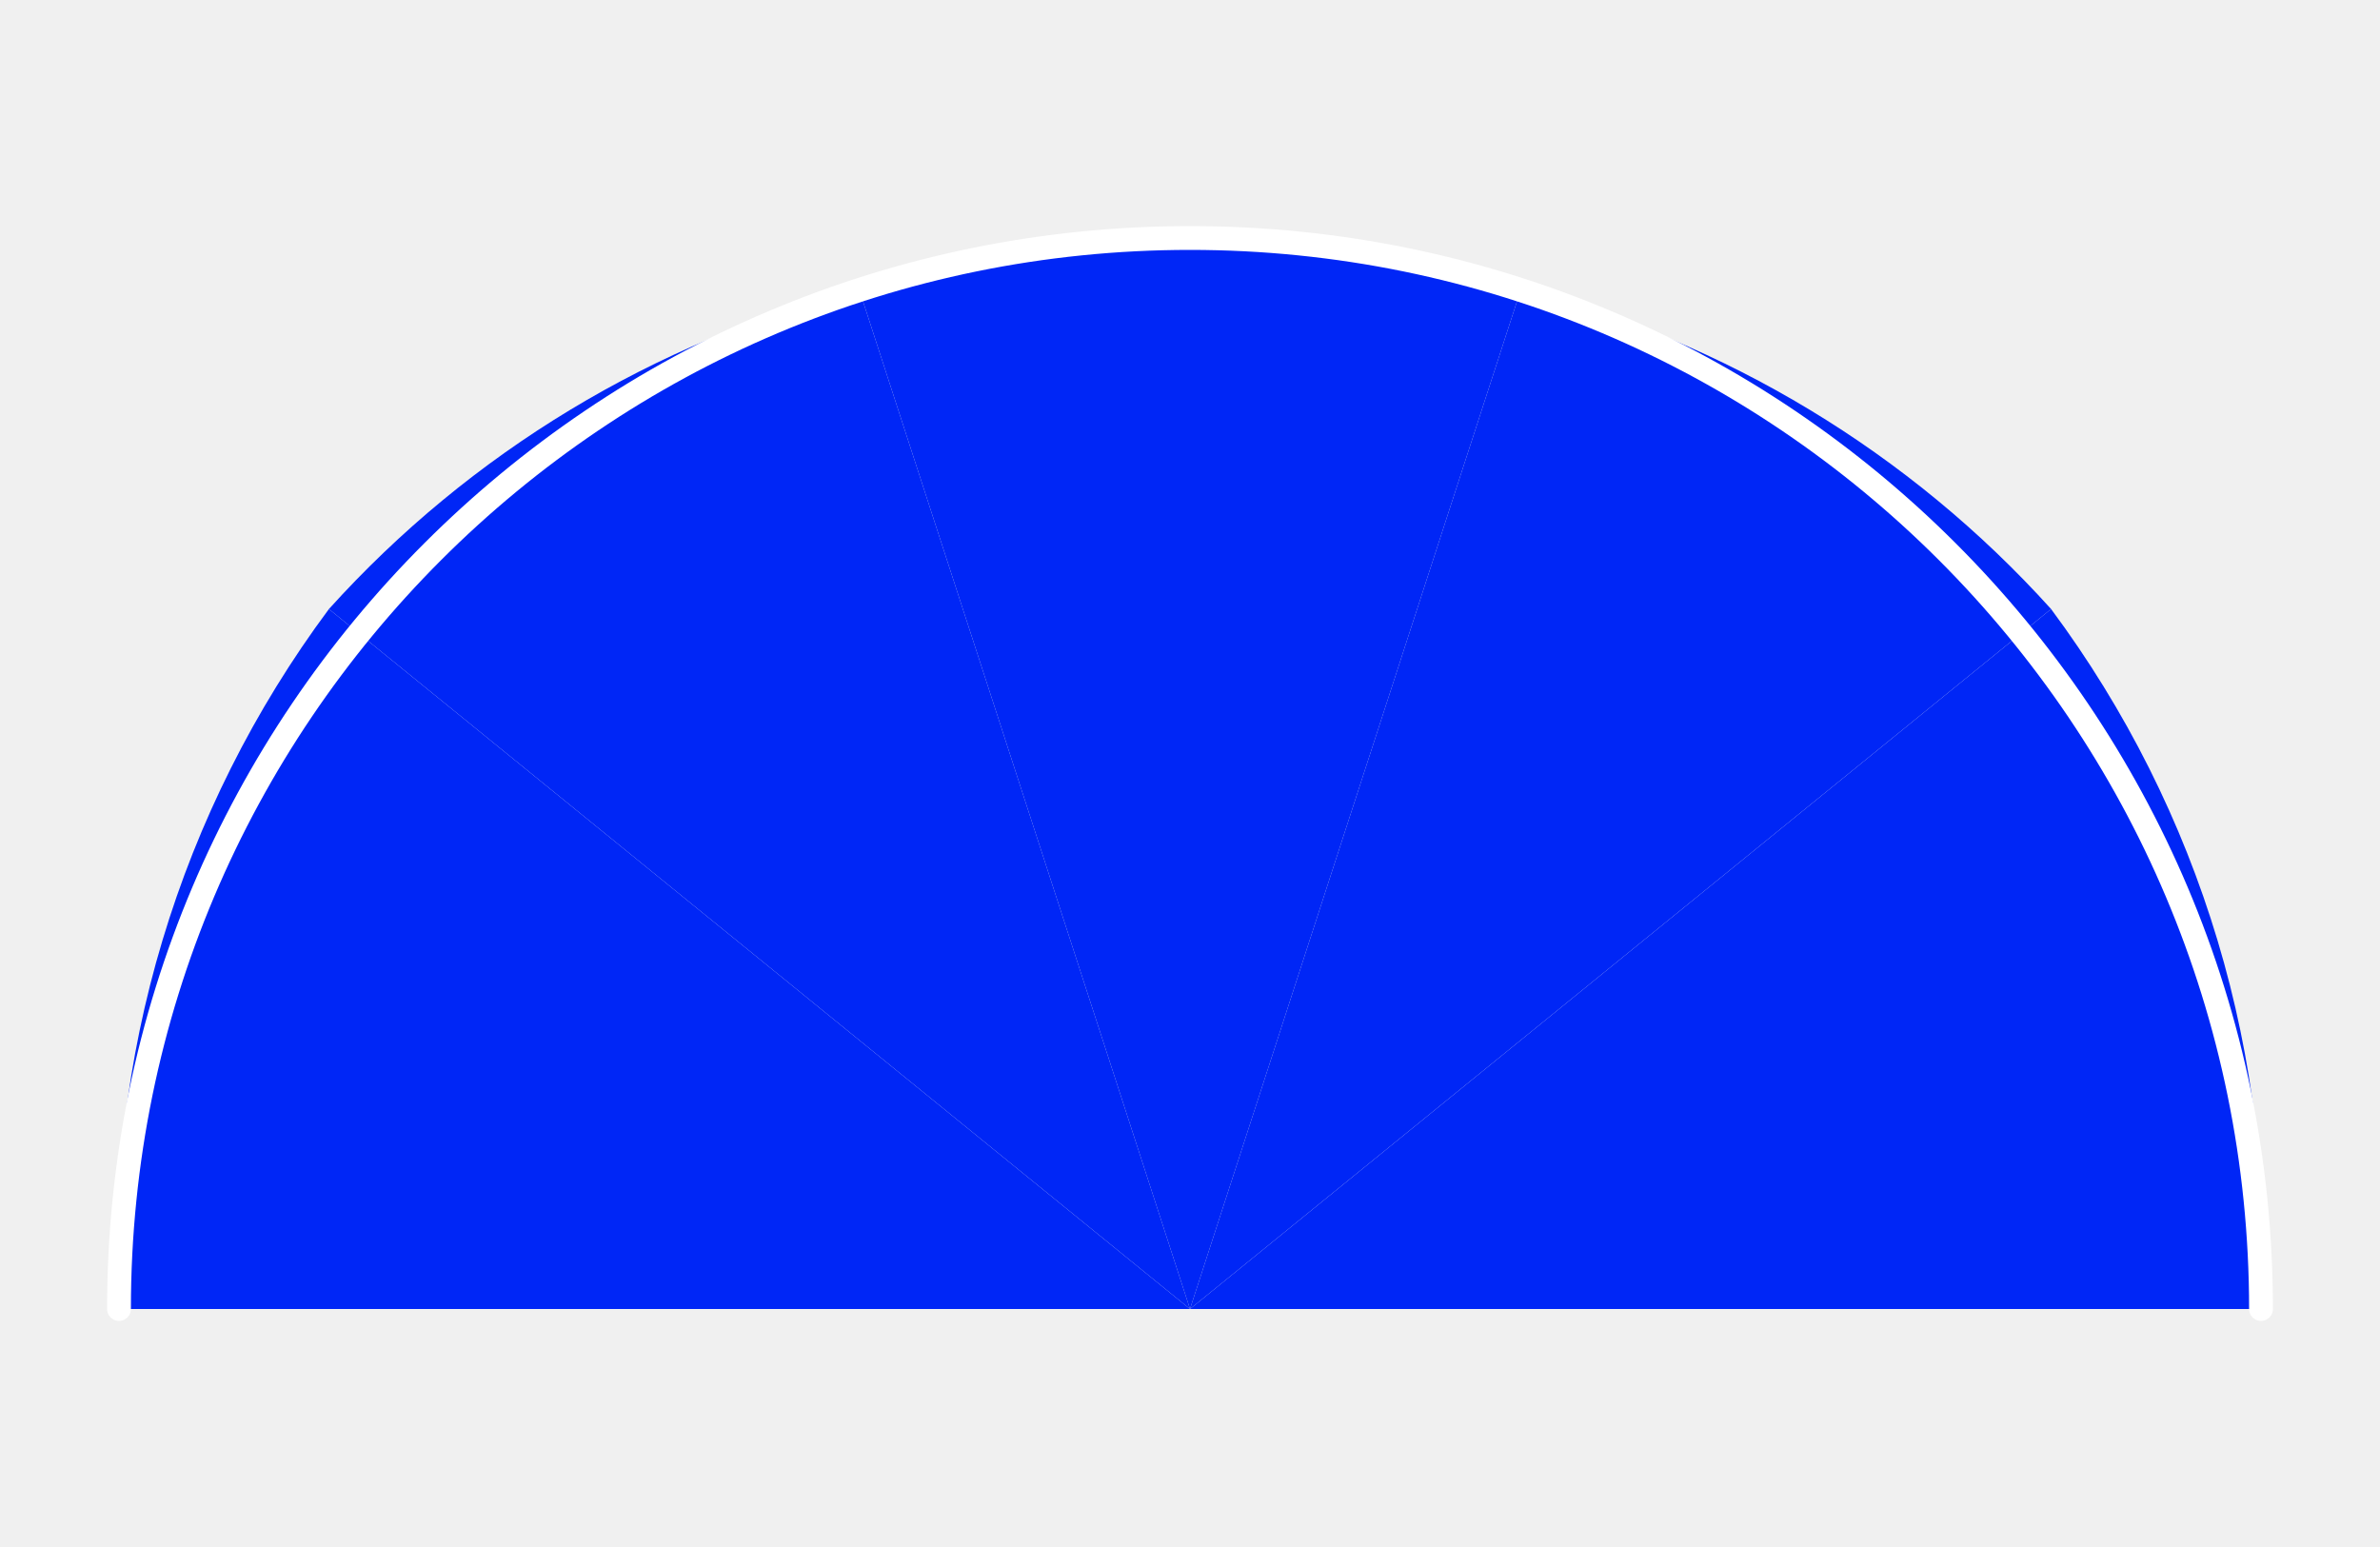
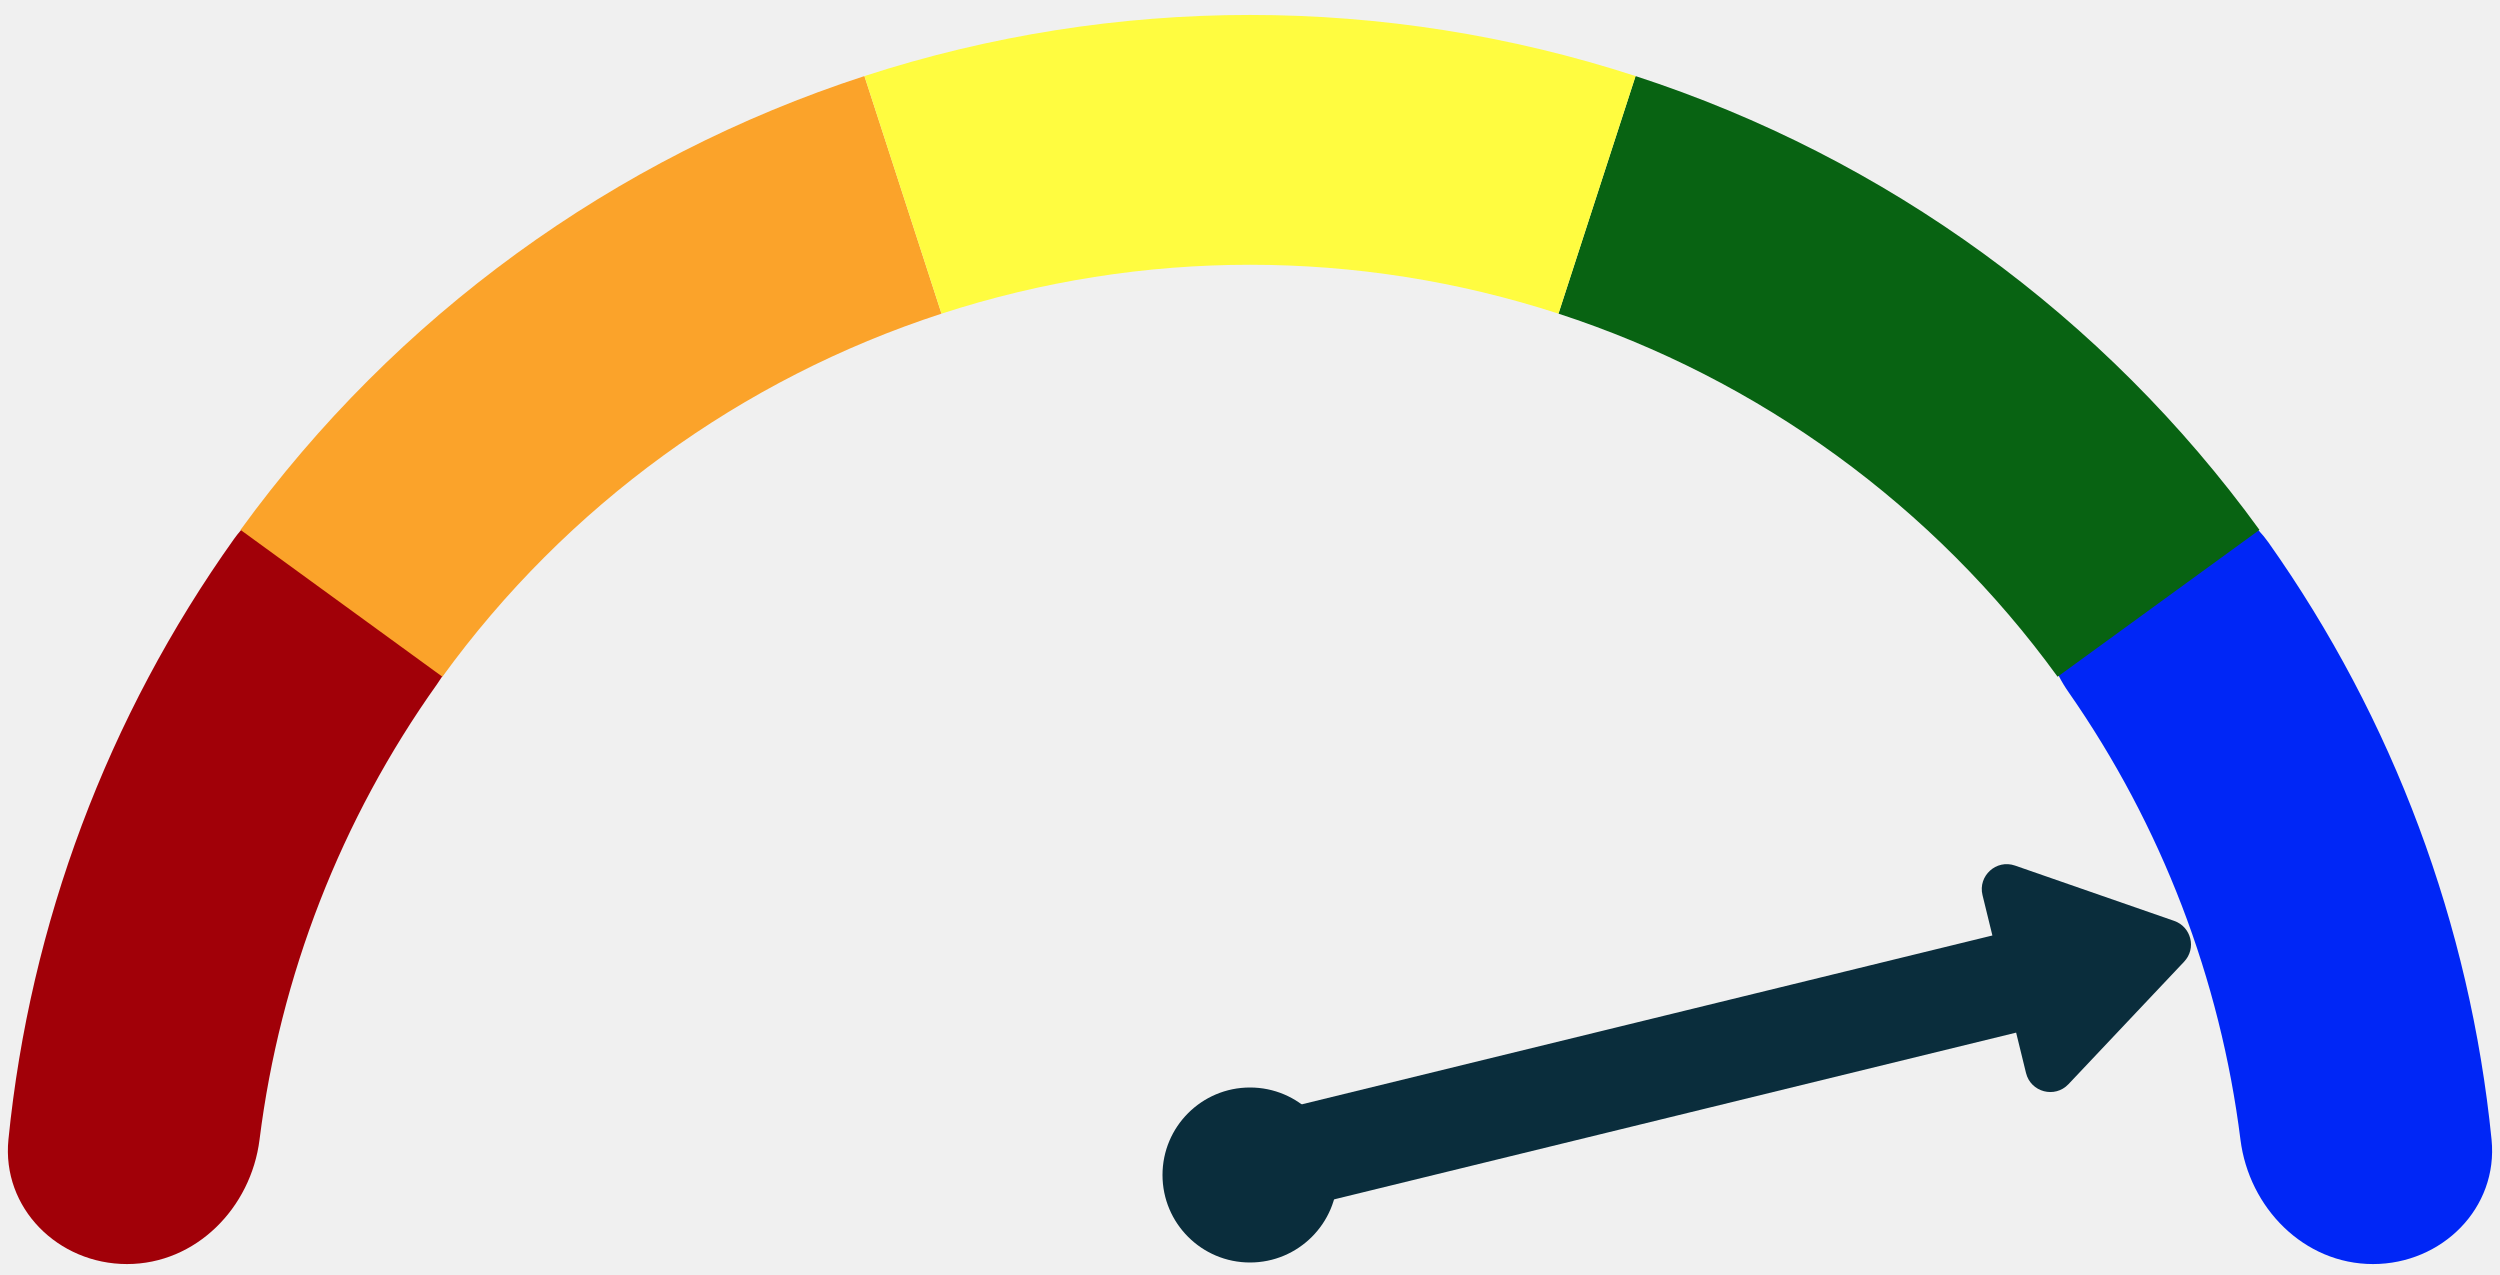
- <svg xmlns="http://www.w3.org/2000/svg" viewBox="0 0 200 130">
-   <path d="M 100 110 L 10 110 A 90 90 0 0 1 27.64 51.18 Z" fill="#0026f6" />
-   <path d="M 100 110 L 27.64 51.18 A 90 90 0 0 1 72.18 24.27 Z" fill="#0026f6" />
-   <path d="M 100 110 L 72.18 24.27 A 90 90 0 0 1 127.82 24.27 Z" fill="#0026f6" />
-   <path d="M 100 110 L 127.82 24.27 A 90 90 0 0 1 172.36 51.18 Z" fill="#0026f6" />
-   <path d="M 100 110 L 172.36 51.18 A 90 90 0 0 1 190 110 Z" fill="#0026f6" />
-   <path d="M 10 110 A 90 90 0 0 1 190 110" fill="none" stroke="white" stroke-width="2" stroke-linecap="round" />
+ <svg xmlns="http://www.w3.org/2000/svg" width="200" height="102" viewBox="0 0 200 102" fill="none">
+   <g clip-path="url(#clip0_103_275)">
+     <path d="M179.806 41.599C180.437 42.126 181.003 42.727 181.477 43.398C191.48 57.545 197.607 74.011 199.324 91.159C199.874 96.644 195.353 101.125 189.84 101.125C184.327 101.125 179.922 96.638 179.236 91.168C177.627 78.336 172.924 66.04 165.481 55.366C164.909 54.547 164.439 53.647 164.116 52.702C160.865 43.189 172.087 35.159 179.806 41.599Z" fill="#0026F6" />
+     <path d="M130.845 6.086C150.895 12.608 168.367 25.317 180.757 42.391L164.607 54.138C154.696 40.479 140.718 30.311 124.678 25.093L130.845 6.086Z" fill="#086312" />
+     <path d="M10.16 101.125C4.647 101.125 0.126 96.644 0.675 91.159C2.404 73.898 8.6 57.329 18.72 43.12C19.066 42.634 19.461 42.183 19.892 41.771C28.048 33.954 40.969 43.487 35.73 53.495C35.505 53.923 35.249 54.335 34.968 54.729C27.264 65.549 22.405 78.079 20.763 91.168C20.078 96.638 15.673 101.125 10.16 101.125Z" fill="#A10008" />
+     <path d="M19.243 42.391C31.633 25.317 49.105 12.608 69.154 6.086L75.321 25.093C59.282 30.311 45.304 40.479 35.392 54.138L19.243 42.391Z" fill="#FBA32A" />
+     <path d="M69.154 6.086C89.202 -0.434 110.797 -0.434 130.845 6.086L124.678 25.094C108.639 19.877 91.361 19.877 75.321 25.094L69.154 6.086Z" fill="#FFFC40" />
+     <path d="M104 92.499L160.34 78.724" stroke="#0A2D3C" stroke-width="8" stroke-linecap="round" />
+     <path d="M174.732 76.933C175.728 75.878 175.305 74.147 173.934 73.671L161.2 69.245C159.703 68.724 158.224 70.069 158.601 71.609L162.08 85.837C162.456 87.377 164.388 87.888 165.477 86.735L174.732 76.933Z" fill="#0A2D3C" />
+     <circle cx="100" cy="94" r="7" fill="#0A2D3C" />
+   </g>
+   <defs>
+     <clipPath id="clip0_103_275">
+       <rect width="200" height="102" fill="white" />
+     </clipPath>
+   </defs>
</svg>
